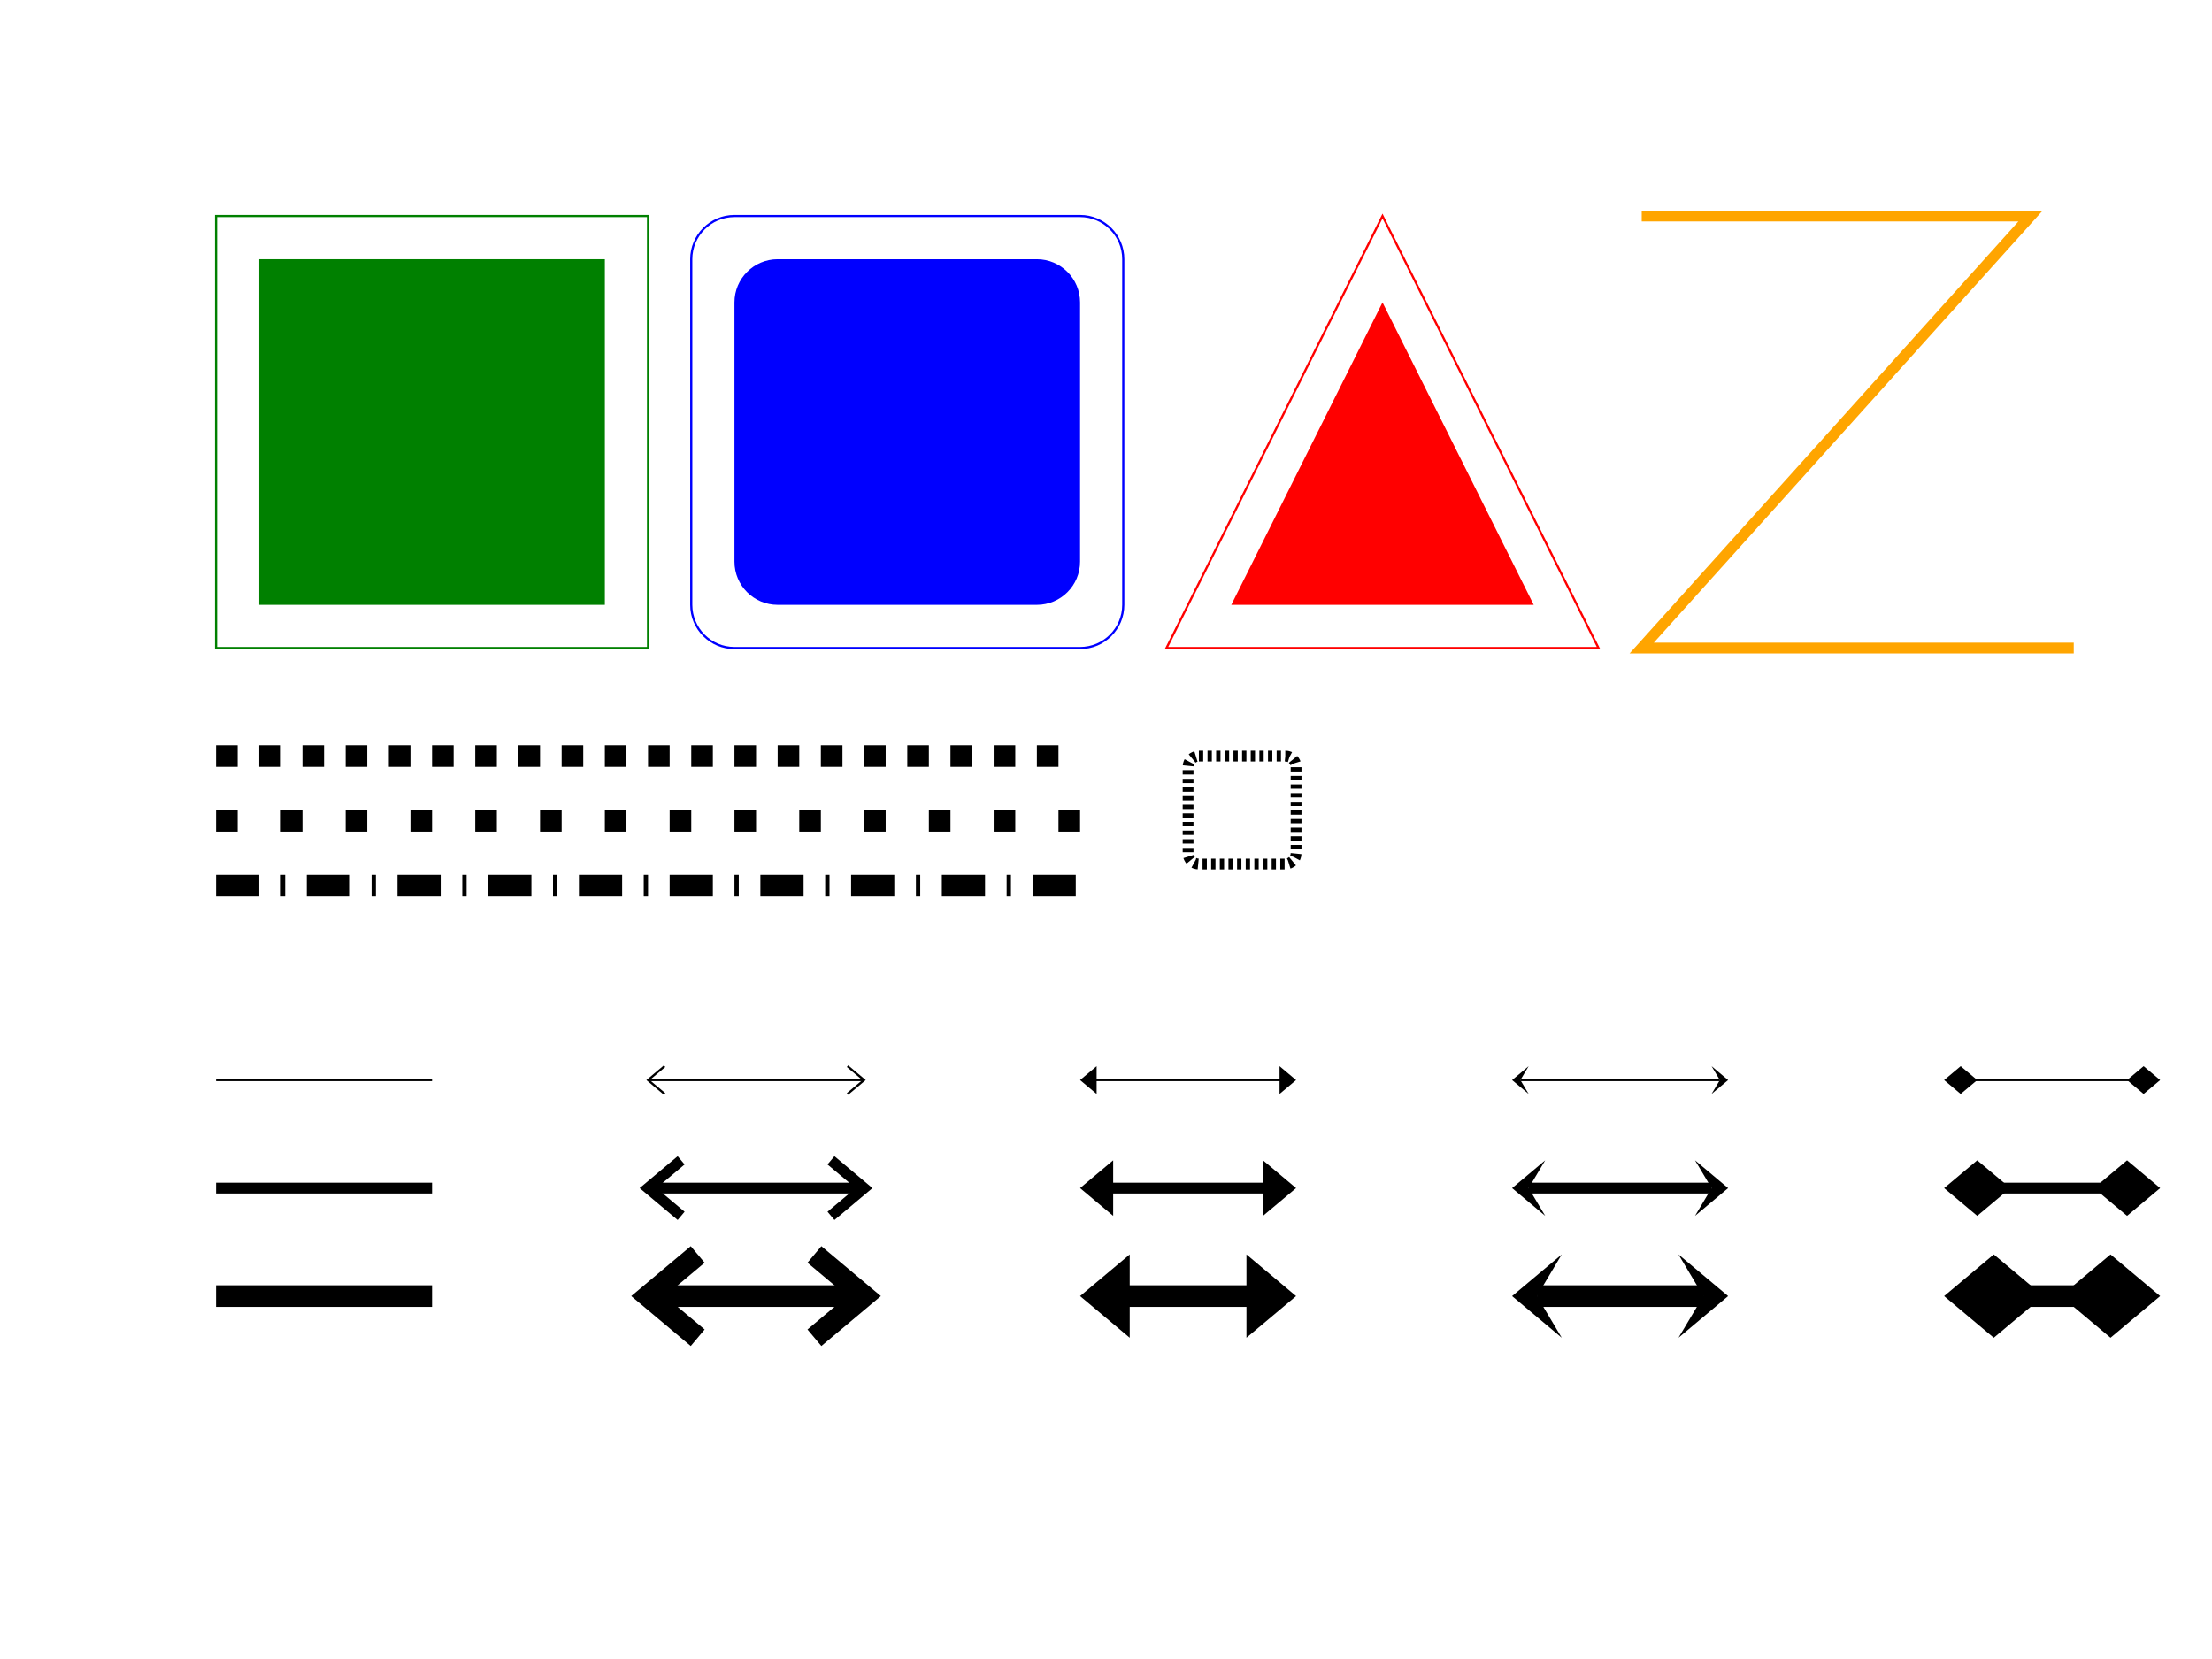
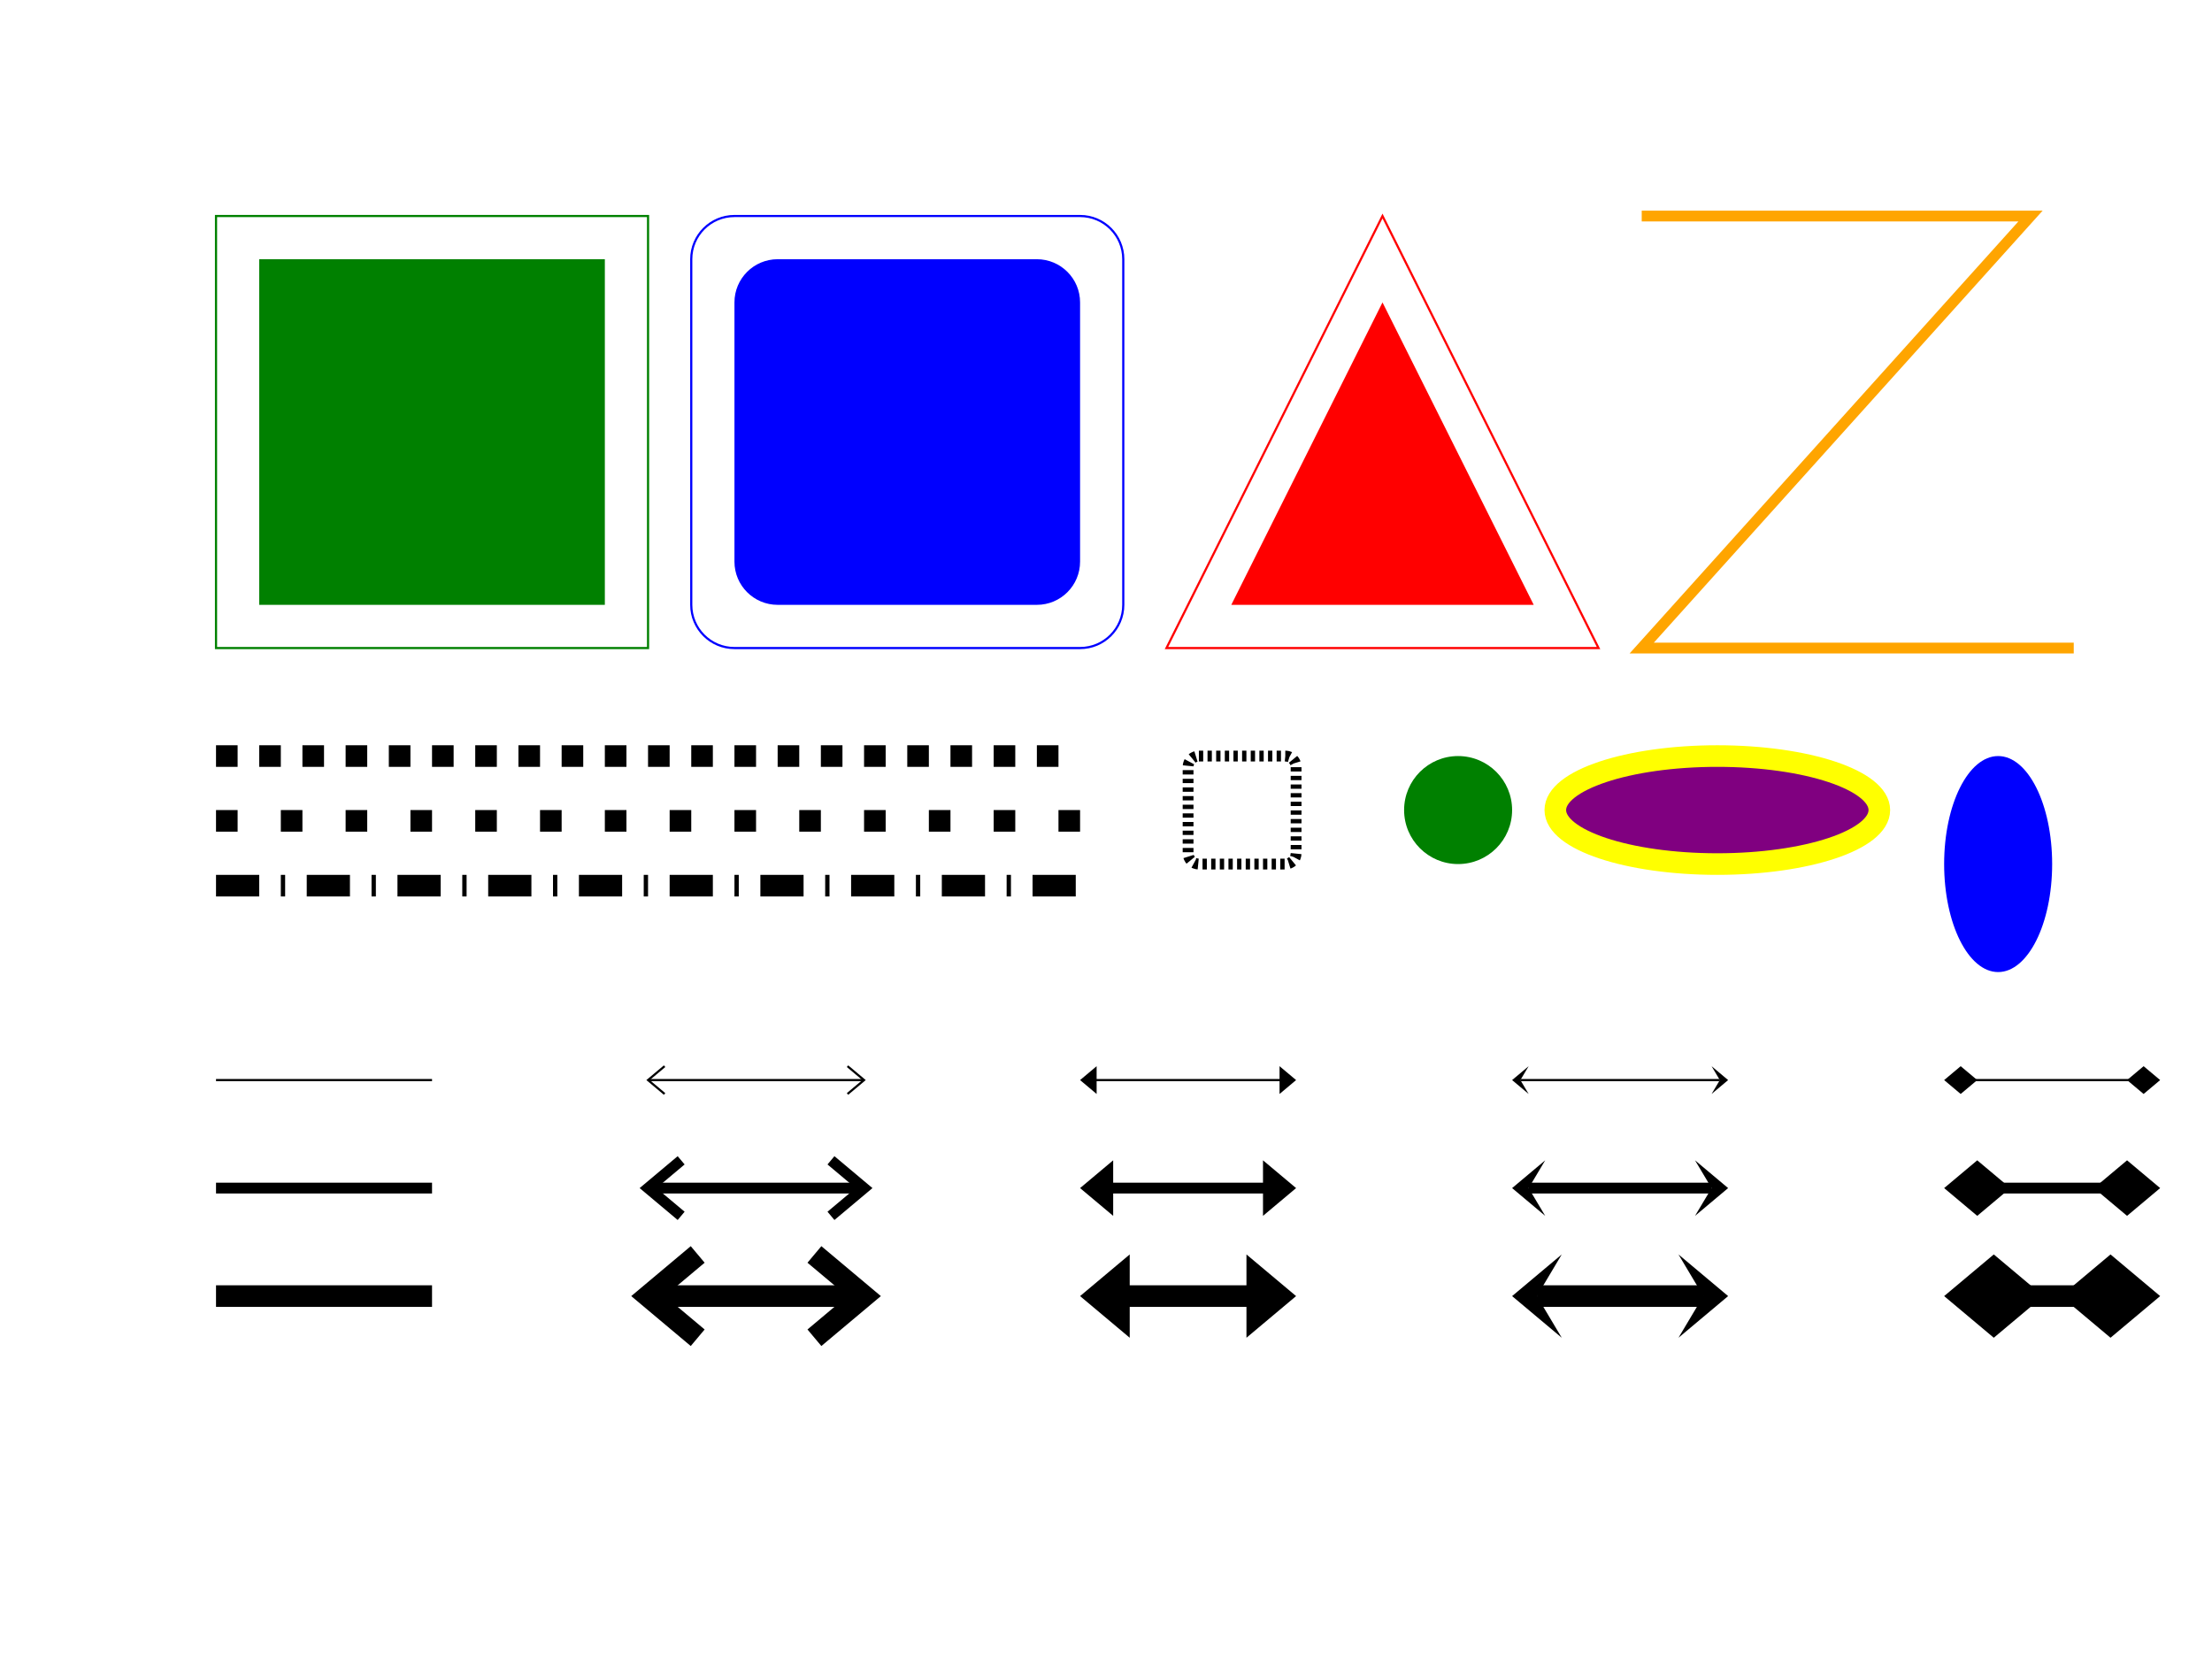
<svg xmlns="http://www.w3.org/2000/svg" width="1024" height="768">
+   <ellipse cx="675.0" cy="375.0" rx="25.0" ry="25.0" style="fill:green;stroke:none" />
+   <ellipse cx="795.0" cy="375.0" rx="75.0" ry="25.0" style="fill:purple;stroke:yellow;stroke-width:10" />
+   <ellipse cx="925.0" cy="400.0" rx="25.0" ry="50.0" style="fill:blue;stroke:none" />
  <rect x="100" y="100" width="200" height="200" style="fill:none;stroke:green;stroke-width:1" />
  <rect x="120" y="120" width="160" height="160" style="fill:green;stroke:none" />
  <rect x="320" y="100" width="200" height="200" rx="20" ry="20" style="fill:none;stroke:blue;stroke-width:1" />
  <rect x="340" y="120" width="160" height="160" rx="20" ry="20" style="fill:blue;stroke:none" />
  <polygon points="540,300 740,300 640,100" style="fill:none;stroke:red;stroke-width:1" />
  <polygon points="570,280 710,280 640,140" style="fill:red;stroke:none" />
  <polyline points="760,100 940,100 760,300 960,300" style="fill:none;stroke:orange;stroke-width:5" />
  <polyline points="100,500 200,500" style="fill:none;stroke:black;stroke-width:1" />
  <polyline points="100,550 200,550" style="fill:none;stroke:black;stroke-width:5" />
  <polyline points="100,600 200,600" style="fill:none;stroke:black;stroke-width:10" />
  <polyline points="300.5,500.0 399.5,500.0" style="fill:none;stroke:black;stroke-width:1" />
  <polyline style="fill:none;stroke:black;stroke-width: 1" points="307.66,506.428 300,500 307.66,493.572" />
  <polyline style="fill:none;stroke:black;stroke-width: 1" points="392.34,493.572 400,500 392.34,506.428" />
  <polyline points="302.5,550.0 397.5,550.0" style="fill:none;stroke:black;stroke-width:5" />
  <polyline style="fill:none;stroke:black;stroke-width: 5" points="315.321,562.856 300,550 315.321,537.144" />
  <polyline style="fill:none;stroke:black;stroke-width: 5" points="384.679,537.144 400,550 384.679,562.856" />
  <polyline points="305.0,600.0 395.0,600.0" style="fill:none;stroke:black;stroke-width:10" />
  <polyline style="fill:none;stroke:black;stroke-width: 10" points="322.981,619.284 300,600 322.981,580.716" />
  <polyline style="fill:none;stroke:black;stroke-width: 10" points="377.019,580.716 400,600 377.019,619.284" />
  <polyline points="503.83,500.0 596.17,500.0" style="fill:none;stroke:black;stroke-width:1" />
  <polygon style="fill:black;stroke:none;" points="507.66,506.428 500,500 507.66,493.572" />
  <polygon style="fill:black;stroke:none;" points="592.34,493.572 600,500 592.34,506.428" />
  <polyline points="507.66,550.0 592.34,550.0" style="fill:none;stroke:black;stroke-width:5" />
  <polygon style="fill:black;stroke:none;" points="515.321,562.856 500,550 515.321,537.144" />
  <polygon style="fill:black;stroke:none;" points="584.679,537.144 600,550 584.679,562.856" />
  <polyline points="511.491,600.0 588.509,600.0" style="fill:none;stroke:black;stroke-width:10" />
  <polygon style="fill:black;stroke:none;" points="522.981,619.284 500,600 522.981,580.716" />
  <polygon style="fill:black;stroke:none;" points="577.019,580.716 600,600 577.019,619.284" />
  <polyline points="703.83,500.0 796.17,500.0" style="fill:none;stroke:black;stroke-width:1" />
  <polygon style="fill:black;stroke:none;" points="707.66,506.428 700,500 707.66,493.572 703.83,500.0" />
  <polygon style="fill:black;stroke:none;" points="792.34,493.572 800,500 792.34,506.428 796.17,500.0" />
  <polyline points="707.66,550.0 792.34,550.0" style="fill:none;stroke:black;stroke-width:5" />
  <polygon style="fill:black;stroke:none;" points="715.321,562.856 700,550 715.321,537.144 707.66,550.0" />
  <polygon style="fill:black;stroke:none;" points="784.679,537.144 800,550 784.679,562.856 792.34,550.0" />
  <polyline points="711.491,600.0 788.509,600.0" style="fill:none;stroke:black;stroke-width:10" />
  <polygon style="fill:black;stroke:none;" points="722.981,619.284 700,600 722.981,580.716 711.491,600.0" />
  <polygon style="fill:black;stroke:none;" points="777.019,580.716 800,600 777.019,619.284 788.509,600.0" />
  <polyline points="903.83,500.0 996.17,500.0" style="fill:none;stroke:black;stroke-width:1" />
  <polygon style="fill:black;stroke:none;" points="907.66,506.428 900,500 907.66,493.572 915.321,500.0" />
  <polygon style="fill:black;stroke:none;" points="992.34,493.572 1000,500 992.34,506.428 984.679,500.0" />
  <polyline points="907.66,550.0 992.34,550.0" style="fill:none;stroke:black;stroke-width:5" />
  <polygon style="fill:black;stroke:none;" points="915.321,562.856 900,550 915.321,537.144 930.642,550.0" />
  <polygon style="fill:black;stroke:none;" points="984.679,537.144 1000,550 984.679,562.856 969.358,550.0" />
  <polyline points="911.491,600.0 988.509,600.0" style="fill:none;stroke:black;stroke-width:10" />
  <polygon style="fill:black;stroke:none;" points="922.981,619.284 900,600 922.981,580.716 945.963,600.0" />
  <polygon style="fill:black;stroke:none;" points="977.019,580.716 1000,600 977.019,619.284 954.037,600.0" />
  <polyline points="100,350 500,350" style="fill:none;stroke:black;stroke-width:10;stroke-dasharray:10" />
  <polyline points="100,380 500,380" style="fill:none;stroke:black;stroke-width:10;stroke-dasharray:10 20" />
  <polyline points="100,410 500,410" style="fill:none;stroke:black;stroke-width:10;stroke-dasharray:20 10 2 10" />
  <rect x="550" y="350" width="50" height="50" rx="5" ry="5" style="fill:none;stroke:black;stroke-width:5;stroke-dasharray:2" />
</svg>
